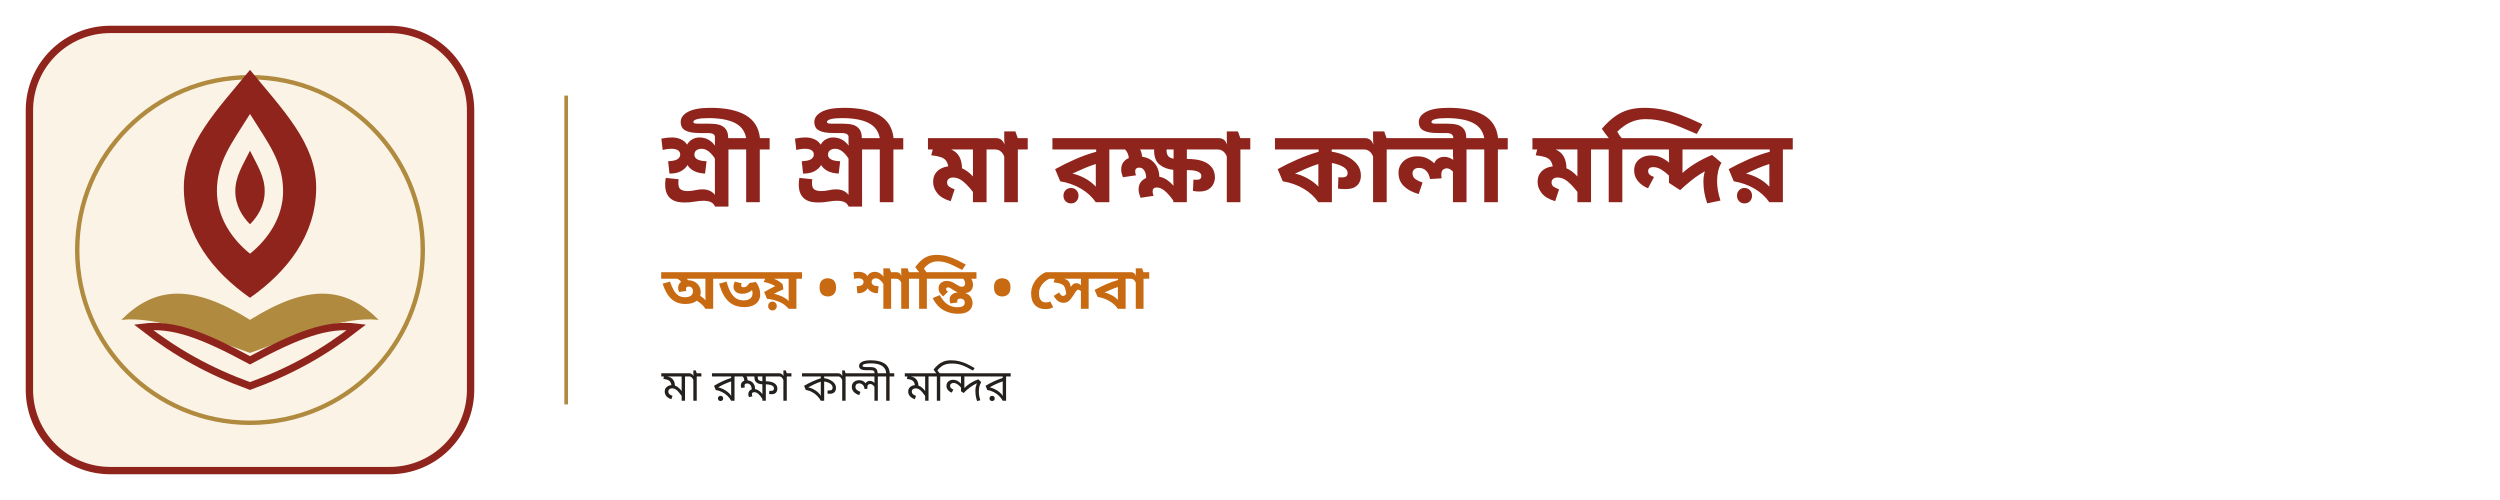
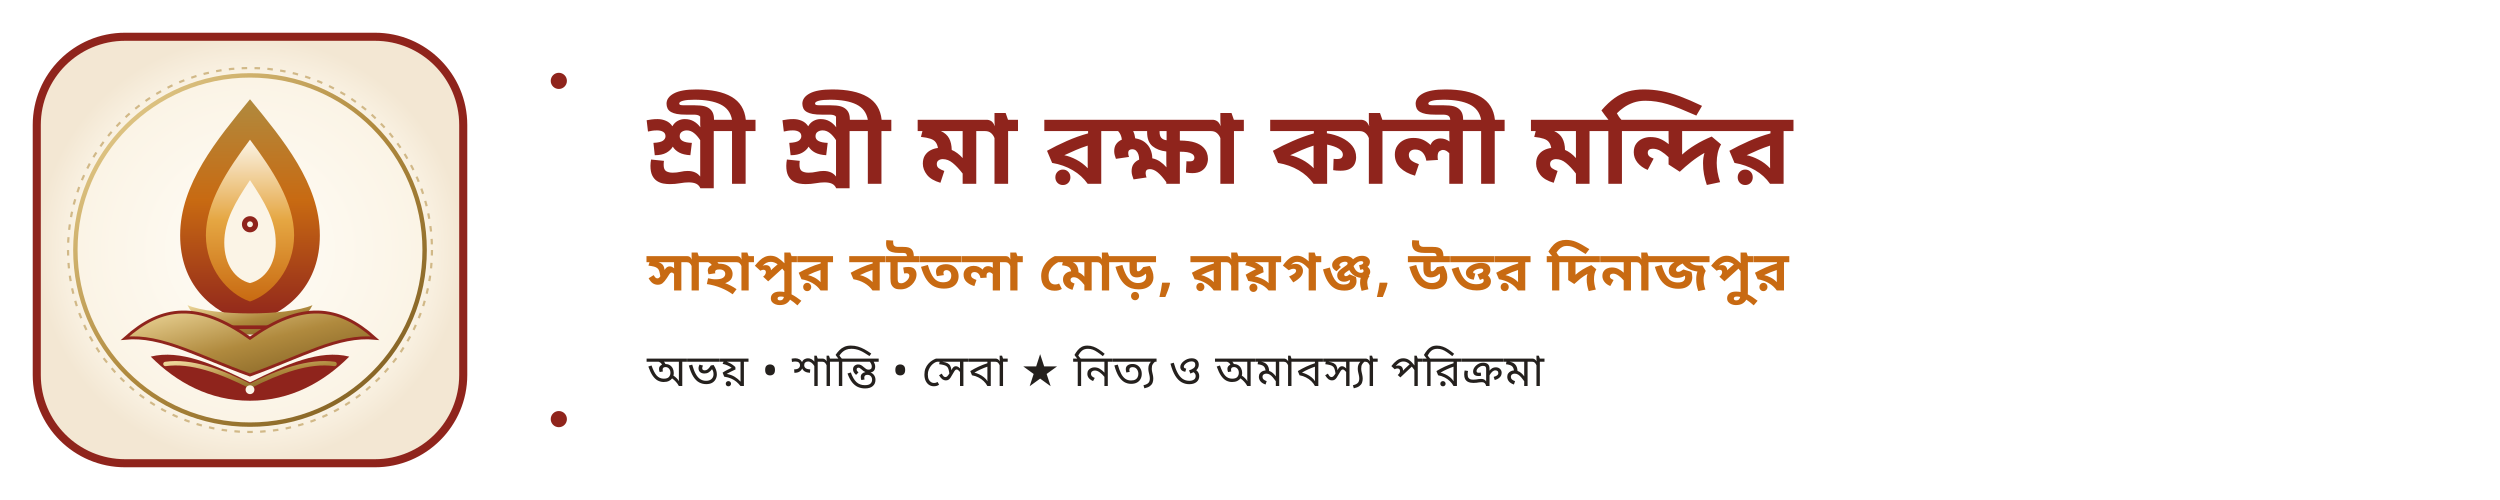
<svg xmlns="http://www.w3.org/2000/svg" viewBox="0 0 680 136" width="680" height="136" fill="none">
-   <rect x="8" y="8" width="120" height="120" rx="22" fill="#FBF4E6" stroke="#8F241C" stroke-width="2" />
-   <circle cx="68" cy="68" r="47" fill="none" stroke="#B08A3E" stroke-width="1.2" />
-   <g transform="translate(8 8)">
-     <g aria-hidden="true">
-       <path d="M60 11 C51 22 42 31 42 43 C42 56 50 66 60 73 C70 66 78 56 78 43 C78 31 69 22 60 11 Z" fill="#8F241C" />
-       <path d="M60 23 C55 31 51 36 51 44 C51 51 55 57 60 61 C65 57 69 51 69 44 C69 36 65 31 60 23 Z" fill="#FBF4E6" />
-       <path d="M60 33 C58 37 56 40 56 44 C56 48 58 51 60 53 C62 51 64 48 64 44 C64 40 62 37 60 33 Z" fill="#8F241C" />
-       <path d="M25 79 C34 70 44 69 60 79 C76 69 86 70 95 79 C85 78 74 83 60 88 C46 83 35 78 25 79 Z" fill="#B08A3E" />
-       <path d="M31 81 C39 80 47 83 60 90 C73 83 81 80 89 81 C80 88 71 93 60 97 C49 93 40 88 31 81 Z" fill="none" stroke="#8F241C" stroke-width="2" stroke-linecap="round" />
-     </g>
+   <defs>
+     <radialGradient id="logoTileBg" cx="50%" cy="50%" r="50%">
+       <stop offset="0%" stop-color="#FFFDF7" />
+       <stop offset="80%" stop-color="#FBF4E6" />
+       <stop offset="100%" stop-color="#F3E7D3" />
+     </radialGradient>
+     <linearGradient id="logoWordmarkFlame" x1="0%" y1="100%" x2="0%" y2="0%">
+       <stop offset="0%" stop-color="#8F241C" />
+       <stop offset="55%" stop-color="#C86A12" />
+       <stop offset="100%" stop-color="#B08A3E" />
+     </linearGradient>
+     <linearGradient id="logoWordmarkInnerJyoti" x1="0%" y1="100%" x2="0%" y2="0%">
+       <stop offset="0%" stop-color="#C86A12" />
+       <stop offset="50%" stop-color="#E5A642" />
+       <stop offset="100%" stop-color="#FBF4E6" />
+     </linearGradient>
+     <linearGradient id="logoWordmarkGold" x1="0%" y1="0%" x2="100%" y2="100%">
+       <stop offset="0%" stop-color="#EED89B" />
+       <stop offset="50%" stop-color="#B08A3E" />
+       <stop offset="100%" stop-color="#7A591E" />
+     </linearGradient>
+     <linearGradient id="logoDividerGrad" x1="0%" y1="0%" x2="0%" y2="100%">
+       <stop offset="0%" stop-color="#B08A3E" stop-opacity="0.2" />
+       <stop offset="25%" stop-color="#B08A3E" />
+       <stop offset="50%" stop-color="#8F241C" />
+       <stop offset="75%" stop-color="#B08A3E" />
+       <stop offset="100%" stop-color="#B08A3E" stop-opacity="0.2" />
+     </linearGradient>
+   </defs>
+   <rect x="10" y="10" width="116" height="116" rx="24" fill="url(#logoTileBg)" stroke="#8F241C" stroke-width="2.2" />
+   <circle cx="68" cy="68" r="47.5" fill="none" stroke="url(#logoWordmarkGold)" stroke-width="1.2" />
+   <circle cx="68" cy="68" r="49.5" fill="none" stroke="#B08A3E" stroke-width="0.6" stroke-dasharray="1.5 2" opacity="0.55" />
+   <g stroke="url(#logoWordmarkGold)" stroke-width="1" stroke-linecap="round" opacity="0.65">
+     <line x1="68" y1="17.5" x2="68" y2="19.5" />
+     <line x1="68" y1="116.5" x2="68" y2="118.5" />
+     <line x1="17.5" y1="68" x2="19.5" y2="68" />
+     <line x1="116.5" y1="68" x2="118.5" y2="68" />
  </g>
-   <line x1="154" y1="26" x2="154" y2="110" stroke="#B08A3E" stroke-width="1" />
-   <text x="180" y="55" font-family="'Noto Sans Bengali','SolaimanLipi','Nirmala UI',sans-serif" font-size="28" font-weight="700" fill="#8F241C">শ্রী শ্রী মা রক্ষা কালী মন্দির</text>
-   <text x="180" y="84" font-family="'Noto Sans Bengali','SolaimanLipi','Nirmala UI',sans-serif" font-size="16" font-weight="600" fill="#C86A12">অভয় • শান্তি • সেবা</text>
-   <text x="180" y="109" font-family="'Noto Sans Bengali','SolaimanLipi','Nirmala UI',sans-serif" font-size="12" font-weight="500" fill="#24201D">মা রক্ষা কালী মন্দির</text>
+   <g id="logo-emblem-motif" aria-hidden="true" transform="translate(8, 8)">
+     <path d="M60 19 C69 30 79 42 79 56 C79 69 71 77 60 80 C49 77 41 69 41 56 C41 42 51 30 60 19 Z" fill="url(#logoWordmarkFlame)" />
+     <path d="M60 30 C66 38 72 47 72 56 C72 65 66 72 60 74 C54 72 48 65 48 56 C48 47 54 38 60 30 Z" fill="url(#logoWordmarkInnerJyoti)" />
+     <path d="M60 41 C64 47 67 52 67 58 C67 64 64 68 60 69 C56 68 53 64 53 58 C53 52 56 47 60 41 Z" fill="#FBF4E6" />
+     <circle cx="60" cy="53" r="2.2" fill="#8F241C" />
+     <circle cx="60" cy="53" r="0.8" fill="#FBF4E6" />
+     <path d="M43 75 C50 78 70 78 77 75 C74 81 67 83 60 83 C53 83 46 81 43 75 Z" fill="url(#logoWordmarkGold)" />
+     <line x1="50" y1="81" x2="70" y2="81" stroke="#8F241C" stroke-width="1" stroke-linecap="round" />
+     <path d="M26 84 C36 75 46 74 60 84 C74 74 84 75 94 84 C84 83 74 89 60 94 C46 89 36 83 26 84 Z" fill="url(#logoWordmarkGold)" stroke="#8F241C" stroke-width="0.8" />
+     <path d="M33 89 C41 87 50 91 60 96 C70 91 79 87 87 89 C80 96 71 101 60 101 C49 101 40 96 33 89 Z" fill="#8F241C" />
+     <path d="M37 91 C44 90 52 93 60 97 C68 93 76 90 83 91" stroke="url(#logoWordmarkGold)" stroke-width="1.2" stroke-linecap="round" fill="none" />
+     <circle cx="60" cy="98" r="1.2" fill="#FBF4E6" />
+   </g>
+   <line x1="152" y1="22" x2="152" y2="114" stroke="url(#logoDividerGrad)" stroke-width="1.5" stroke-linecap="round" />
+   <circle cx="152" cy="22" r="2.2" fill="#8F241C" />
+   <circle cx="152" cy="114" r="2.2" fill="#8F241C" />
+   <text x="176" y="50" font-family="'Noto Sans Bengali', 'SolaimanLipi', 'Nirmala UI', sans-serif" font-size="28" font-weight="700" fill="#8F241C" letter-spacing="0.3">
+     শ্রী শ্রী মা রক্ষা কালী মন্দির
+   </text>
+   <text x="176" y="79" font-family="'Noto Sans Bengali', 'SolaimanLipi', 'Nirmala UI', sans-serif" font-size="15" font-weight="600" fill="#C86A12" letter-spacing="0.4">
+     সাহাপুর বটতলা মোড়, রায়গঞ্জ, উত্তর দিনাজপুর
+   </text>
+   <text x="176" y="105" font-family="'Noto Sans Bengali', 'SolaimanLipi', 'Nirmala UI', sans-serif" font-size="12" font-weight="500" fill="#24201D" letter-spacing="0.3">
+     অভয় • শান্তি • সেবা ★ নিত্য ও অমাবস্যা পরিক্রমা
+   </text>
</svg>
